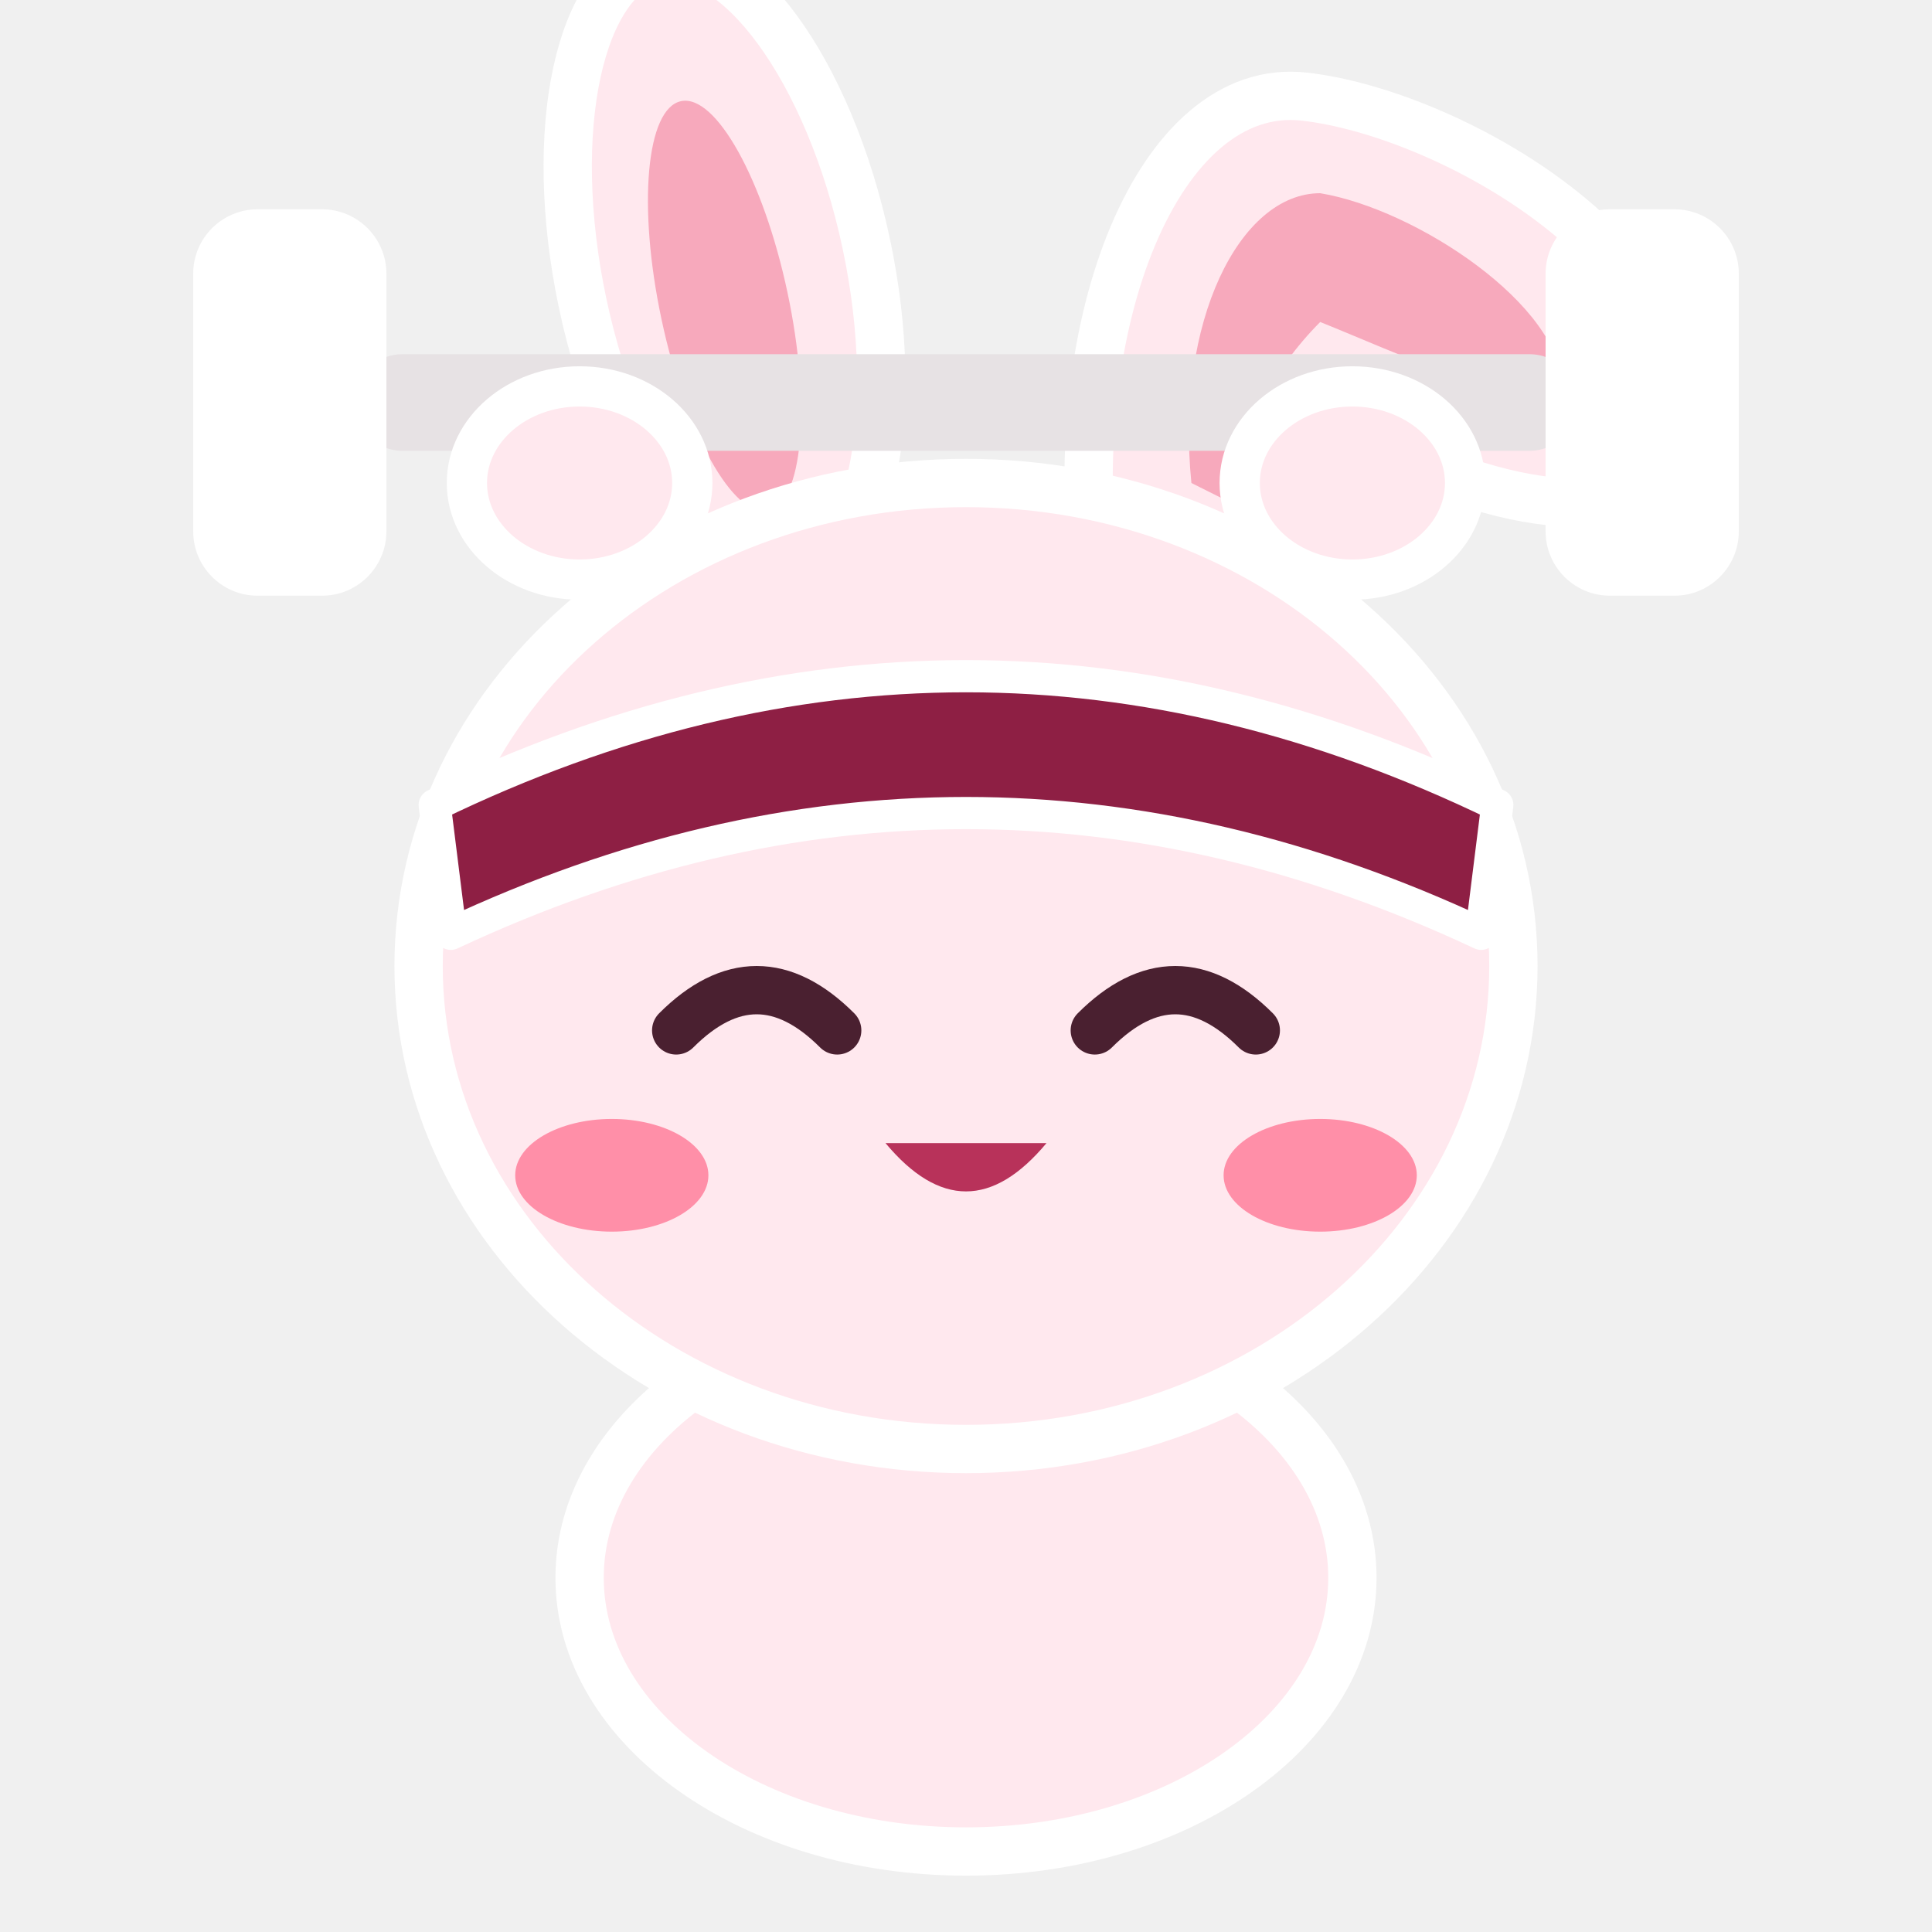
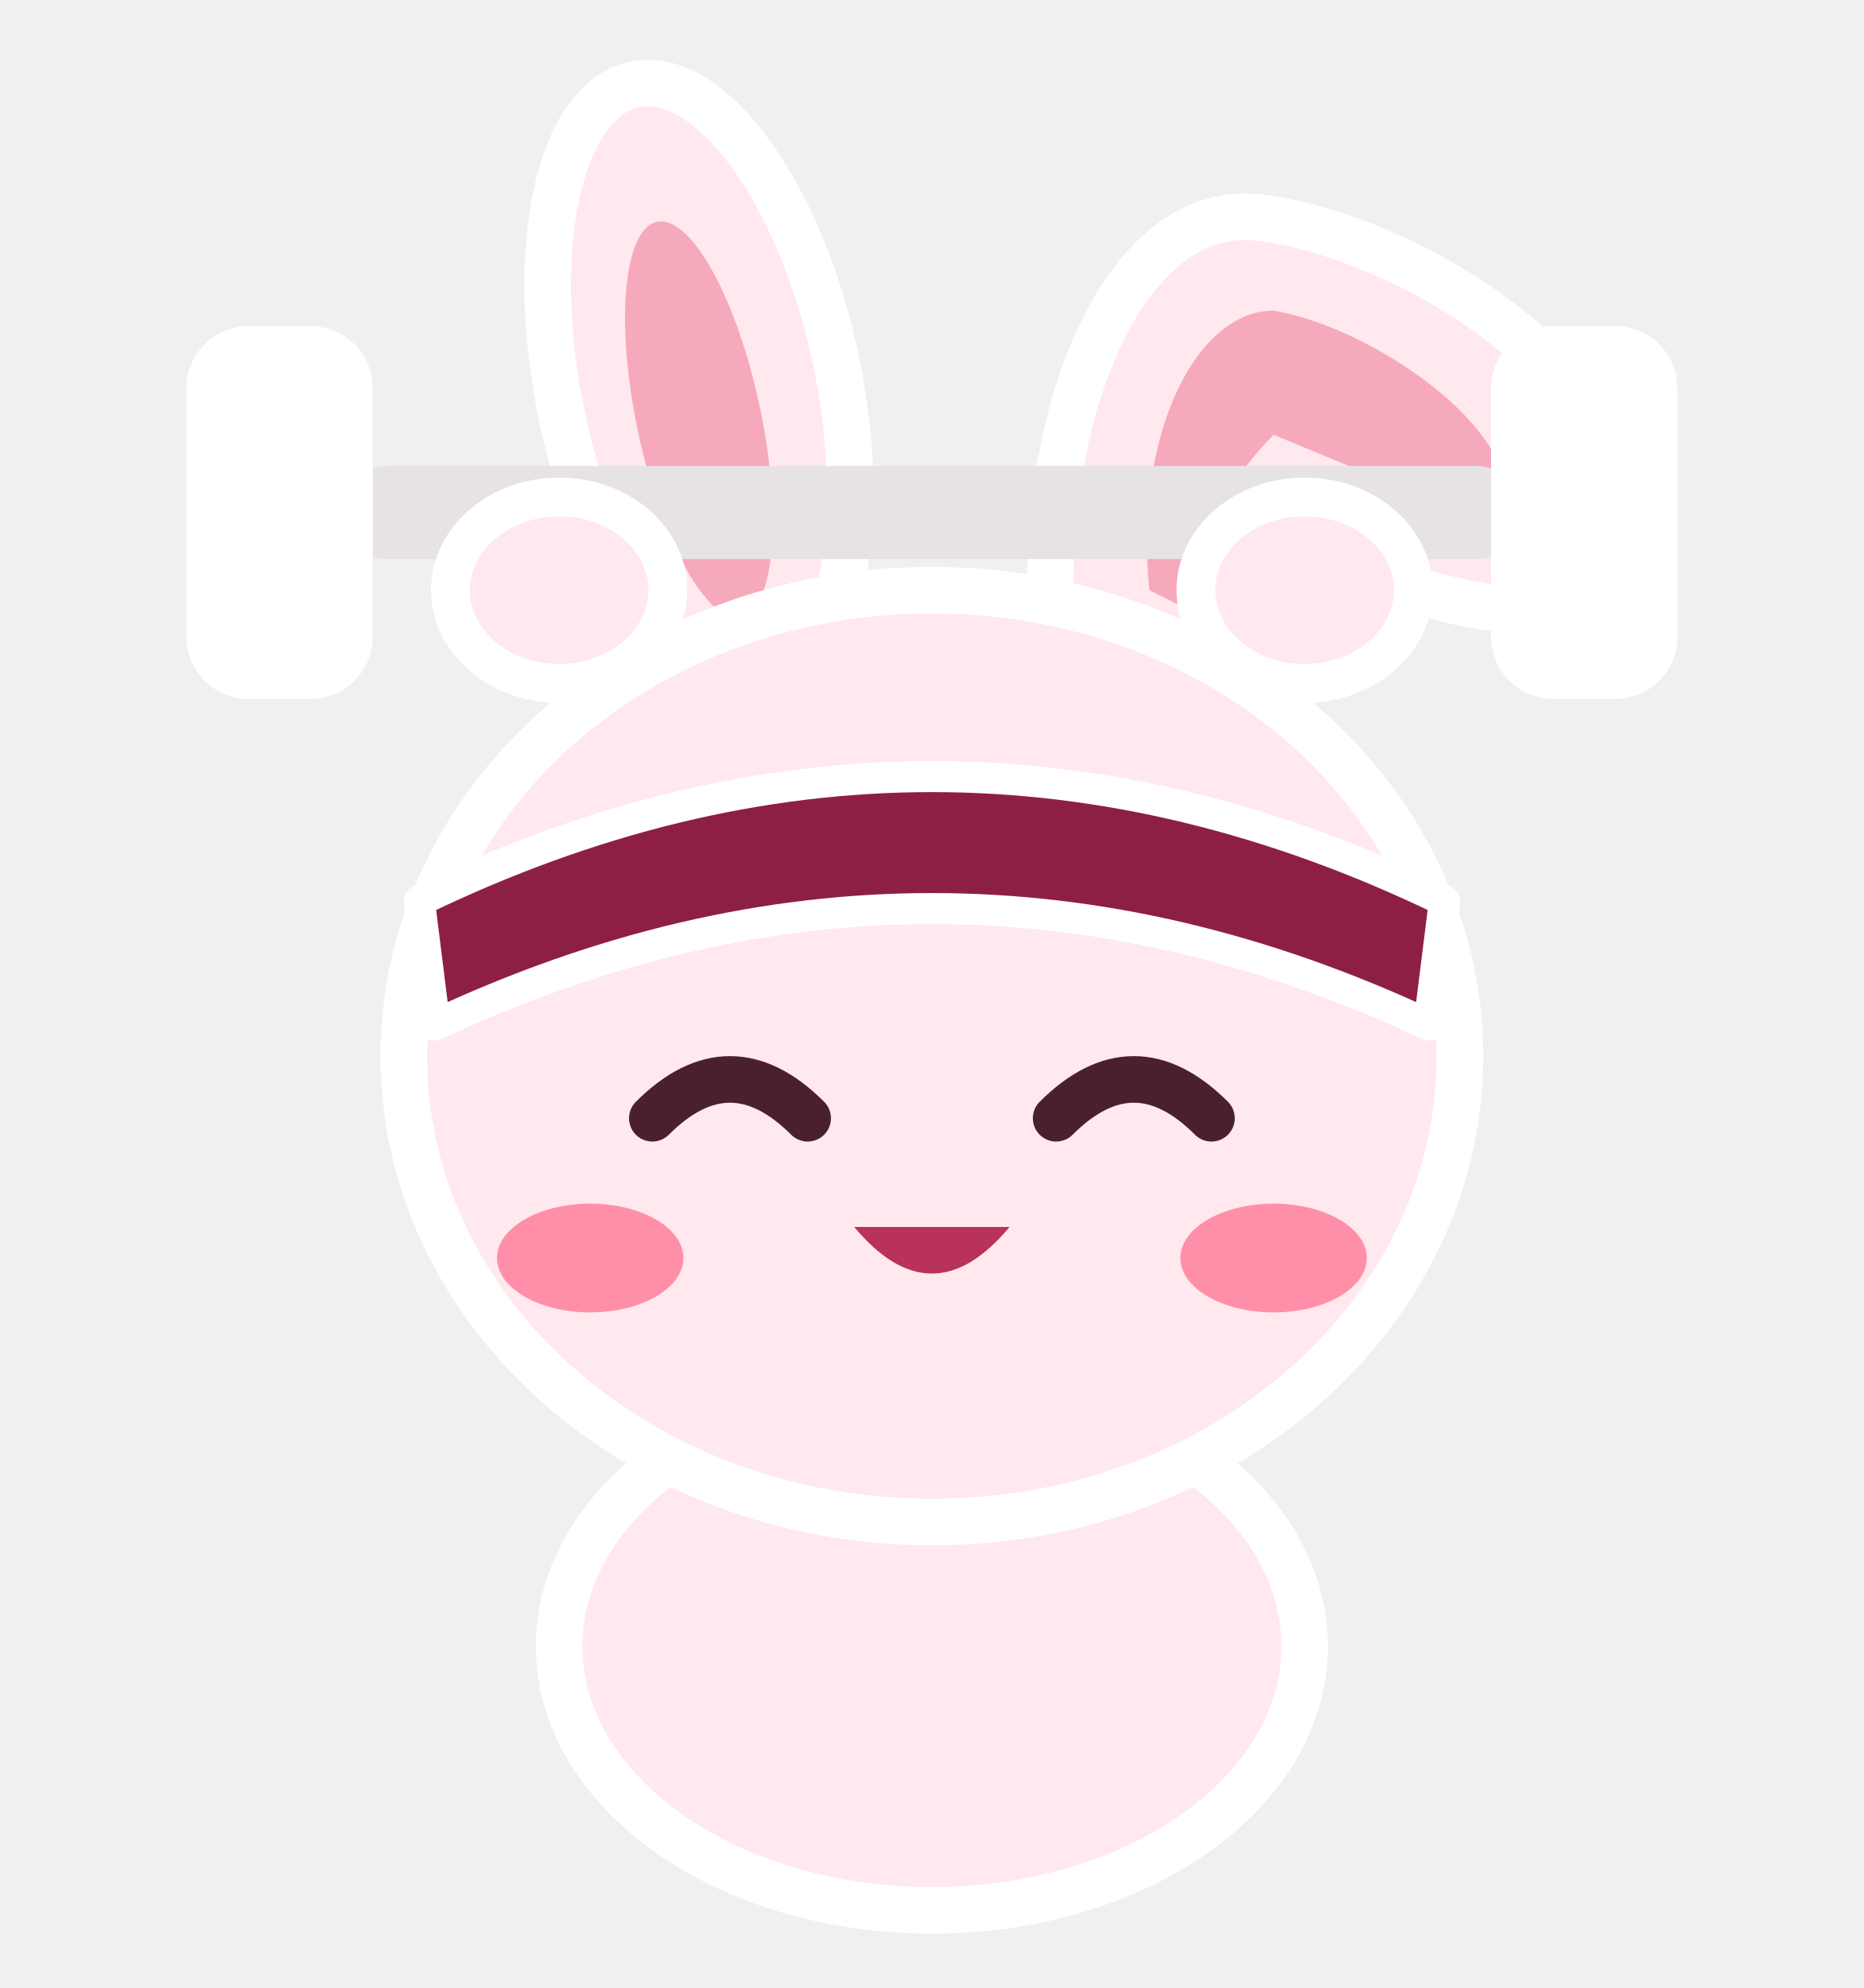
- <svg xmlns="http://www.w3.org/2000/svg" viewBox="0 0 120 120">
+ <svg xmlns="http://www.w3.org/2000/svg" viewBox="0 -8 120 128">
  <g transform="translate(0 0)">
    <ellipse cx="45" cy="17" rx="9" ry="20" transform="rotate(-12 45 17)" fill="#FFE8EE" stroke="#fff" stroke-width="3" />
    <ellipse cx="45" cy="19" rx="4" ry="13" transform="rotate(-12 45 19)" fill="#F7A9BC" />
    <path d="M68 36 C66 20 72 5 81 6 C90 7 106 16 104 27 C102 34 92 31 84 27 C81 31 79 35 77 37 Z" fill="#FFE8EE" stroke="#fff" stroke-width="3" stroke-linejoin="round" />
    <path d="M74 30 C73 20 77 12 82 12 C88 13 97 19 97 24 C93 25 87 22 82 20 C79 23 77 27 76 31 Z" fill="#F7A9BC" />
  </g>
  <ellipse cx="60" cy="98" rx="24" ry="17" fill="#FFE8EE" stroke="#fff" stroke-width="3" />
  <ellipse cx="60" cy="60" rx="34" ry="30" fill="#FFE8EE" stroke="#fff" stroke-width="3" />
  <path d="M27 50 Q60 34 93 50 L92 58 Q60 43 28 58 Z" fill="#8E1F44" stroke="#fff" stroke-width="2" stroke-linejoin="round" />
  <path d="M42 64 Q47 59 52 64" fill="none" stroke="#4A2030" stroke-width="3" stroke-linecap="round" />
  <path d="M68 64 Q73 59 78 64" fill="none" stroke="#4A2030" stroke-width="3" stroke-linecap="round" />
  <ellipse cx="38" cy="73" rx="6" ry="3.5" fill="#FF8FA8" />
  <ellipse cx="82" cy="73" rx="6" ry="3.5" fill="#FF8FA8" />
  <path d="M55 71 Q60 77 65 71" fill="#B8325A" />
  <rect x="22" y="22" width="76" height="6" rx="3" fill="#E7E2E4" />
  <rect x="12" y="13" width="12" height="24" rx="4" fill="#fff" />
  <rect x="96" y="13" width="12" height="24" rx="4" fill="#fff" />
  <ellipse cx="36" cy="30" rx="7" ry="6" fill="#FFE8EE" stroke="#fff" stroke-width="2.5" />
  <ellipse cx="84" cy="30" rx="7" ry="6" fill="#FFE8EE" stroke="#fff" stroke-width="2.5" />
</svg>
